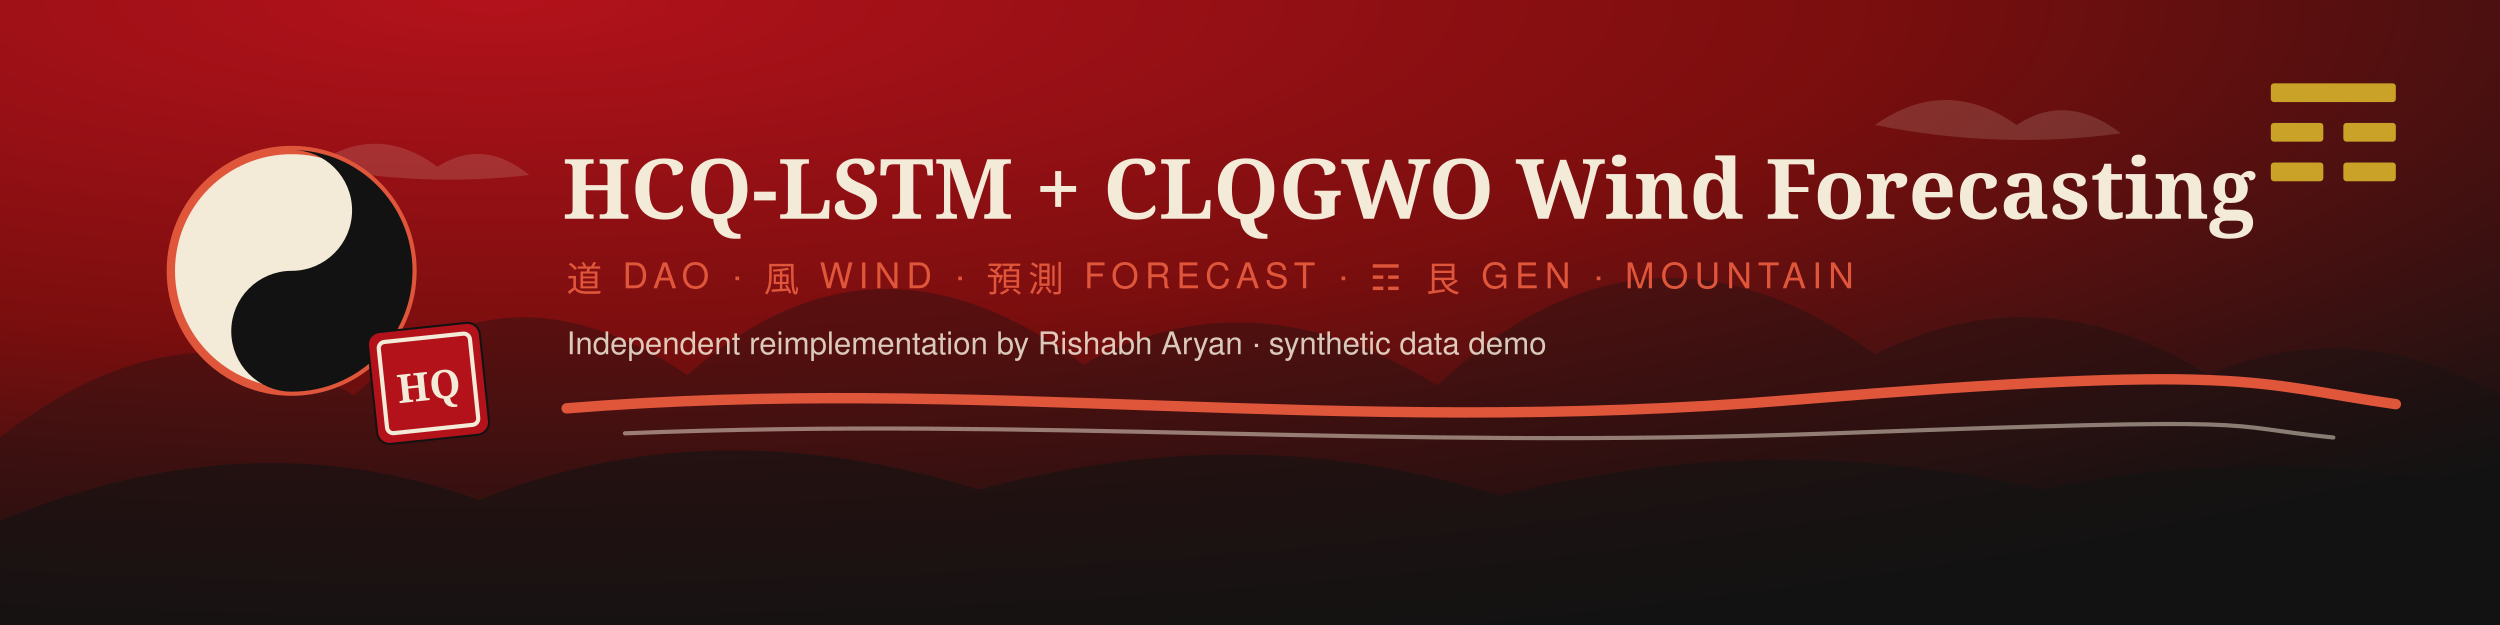
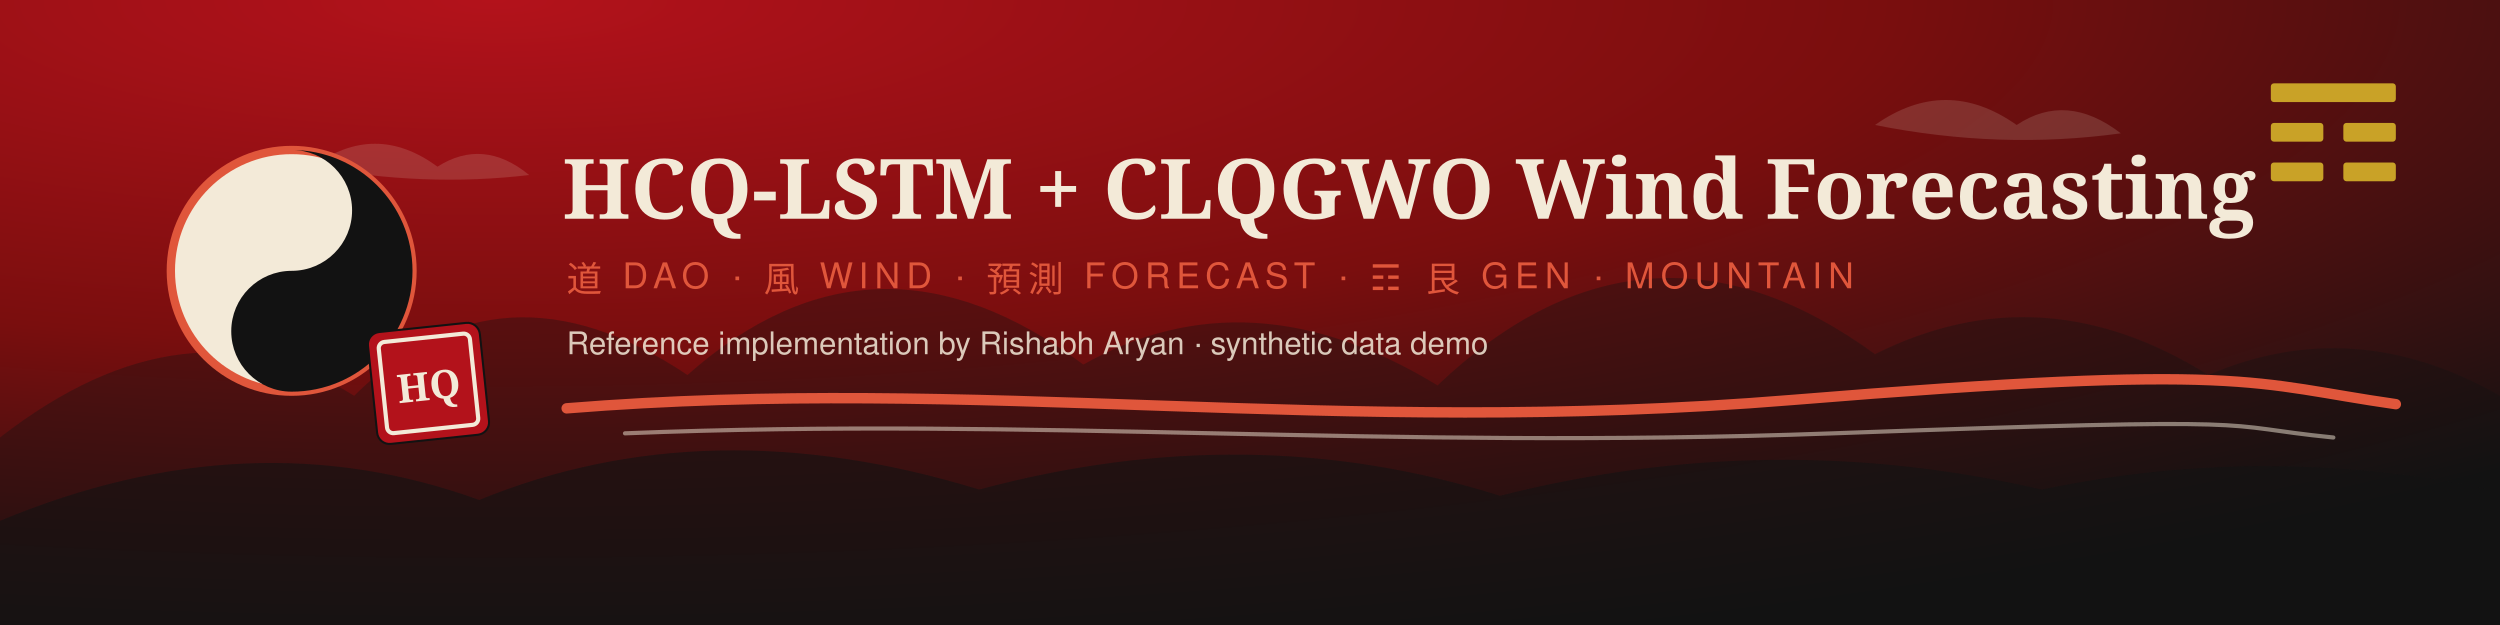
- <svg xmlns="http://www.w3.org/2000/svg" viewBox="0 0 1200 300" role="img" aria-label="HCQ-LSTM + CLQGWO Wind Forecasting: independent reimplementation by Rishabh Aryan">
+ <svg xmlns="http://www.w3.org/2000/svg" viewBox="0 0 1200 300" role="img" aria-label="HCQ-LSTM + CLQGWO Wind Forecasting: reference implementation by Rishabh Aryan">
  <defs>
    <radialGradient id="g" cx="20%" cy="0%" r="110%">
      <stop offset="0" stop-color="#b3121b" />
      <stop offset=".5" stop-color="#7a0e0e" />
      <stop offset="1" stop-color="#121212" />
    </radialGradient>
  </defs>
  <rect width="1200" height="300" fill="url(#g)" />
  <path d="M0 300 L0 210 Q90 140 170 190 Q240 120 330 180 Q420 100 520 175 Q600 130 690 185 Q790 90 900 170 Q980 130 1060 180 Q1130 150 1200 190 L1200 300Z" fill="#121212" opacity=".35" />
  <path d="M0 300 L0 250 Q120 200 230 240 Q340 195 470 235 Q600 200 720 238 Q850 205 980 235 Q1090 212 1200 236 L1200 300Z" fill="#121212" opacity=".6" />
  <path d="M150 80 q30-22 60 0 q22-14 44 4 q-50 6-104-4z M900 60 q34-24 68 0 q24-16 50 4 q-58 8-118-4z" fill="#f3ead8" opacity=".15" />
  <g transform="translate(80,70)">
    <circle cx="60" cy="60" r="58" fill="#f3ead8" stroke="#e0563b" stroke-width="4" />
    <path d="M60 2a58 58 0 0 1 0 116a29 29 0 0 1 0-58a29 29 0 0 0 0-58z" fill="#121212" />
    <circle cx="60" cy="31" r="8" fill="#f3ead8" />
    <circle cx="60" cy="89" r="8" fill="#121212" />
  </g>
  <g transform="translate(176,160) rotate(-6)">
    <rect width="54" height="54" rx="6" fill="#b3121b" stroke="#121212" stroke-width="1" />
    <rect x="5" y="5" width="44" height="44" rx="3" fill="none" stroke="#f3ead8" stroke-width="2" />
    <text x="27" y="35" text-anchor="middle" font-family="Georgia,serif" font-weight="700" font-size="19" fill="#f3ead8">HQ</text>
  </g>
  <text x="270" y="105" font-family="Georgia,serif" font-size="40" font-weight="700" fill="#f3ead8">HCQ-LSTM + CLQGWO Wind Forecasting</text>
  <text x="272" y="140" font-family="Helvetica,Arial,sans-serif" font-size="17" letter-spacing="3" fill="#e0563b">道 DAO · 風 WIND · 預測 FORECAST · ☶ 艮 GEN · MOUNTAIN</text>
-   <text x="272" y="170" font-family="Helvetica,Arial,sans-serif" font-size="15" fill="#f3ead8" opacity=".85">Independent reimplementation by Rishabh Aryan · synthetic data demo</text>
+   <text x="272" y="170" font-family="Helvetica,Arial,sans-serif" font-size="15" fill="#f3ead8" opacity=".85">Reference implementation by Rishabh Aryan · synthetic data demo</text>
  <path d="M272 196 C470 180 640 210 860 192 S1080 184 1150 194" stroke="#e0563b" stroke-width="5" fill="none" stroke-linecap="round" />
  <path d="M300 208 C500 200 660 216 880 208 S1060 204 1120 210" stroke="#f3ead8" stroke-width="2" fill="none" stroke-linecap="round" opacity=".5" />
  <g transform="translate(1090,40)">
    <rect x="0" y="0" width="60" height="9" rx="1.5" fill="#c9a227" />
    <rect x="0" y="19" width="25.2" height="9" rx="1.5" fill="#c9a227" />
    <rect x="34.8" y="19" width="25.2" height="9" rx="1.5" fill="#c9a227" />
    <rect x="0" y="38" width="25.2" height="9" rx="1.5" fill="#c9a227" />
    <rect x="34.8" y="38" width="25.2" height="9" rx="1.5" fill="#c9a227" />
  </g>
</svg>
